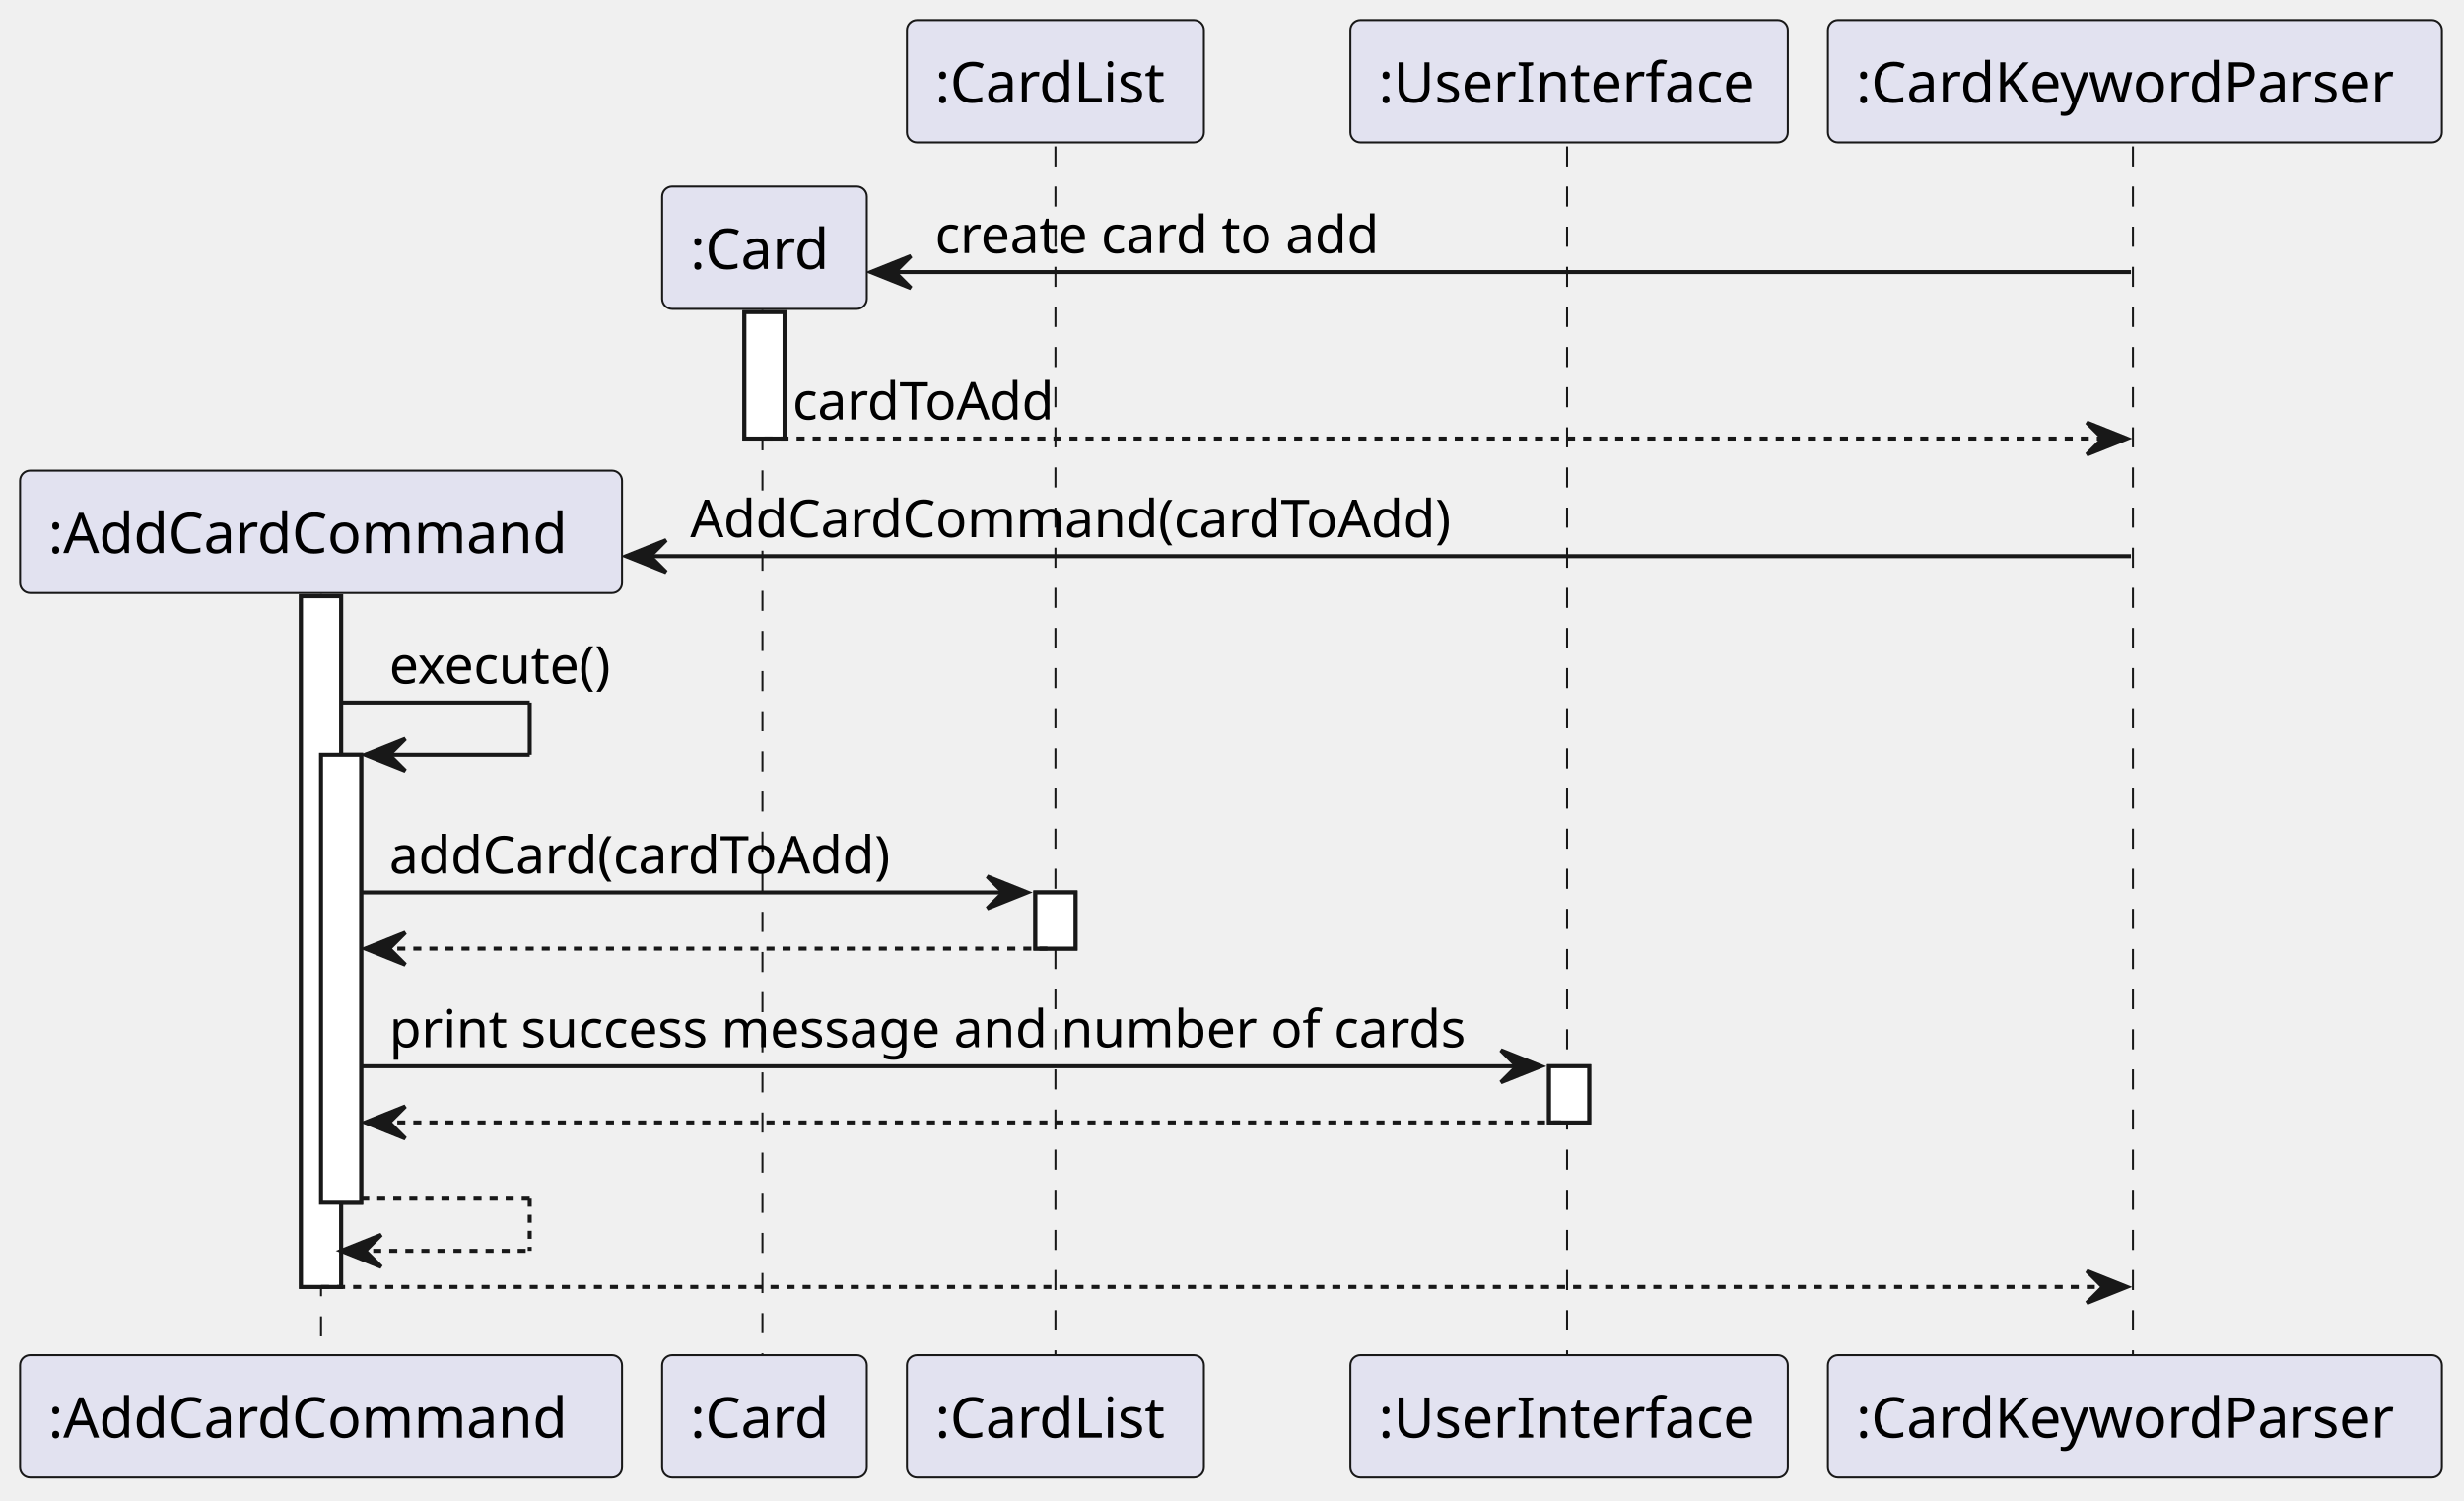
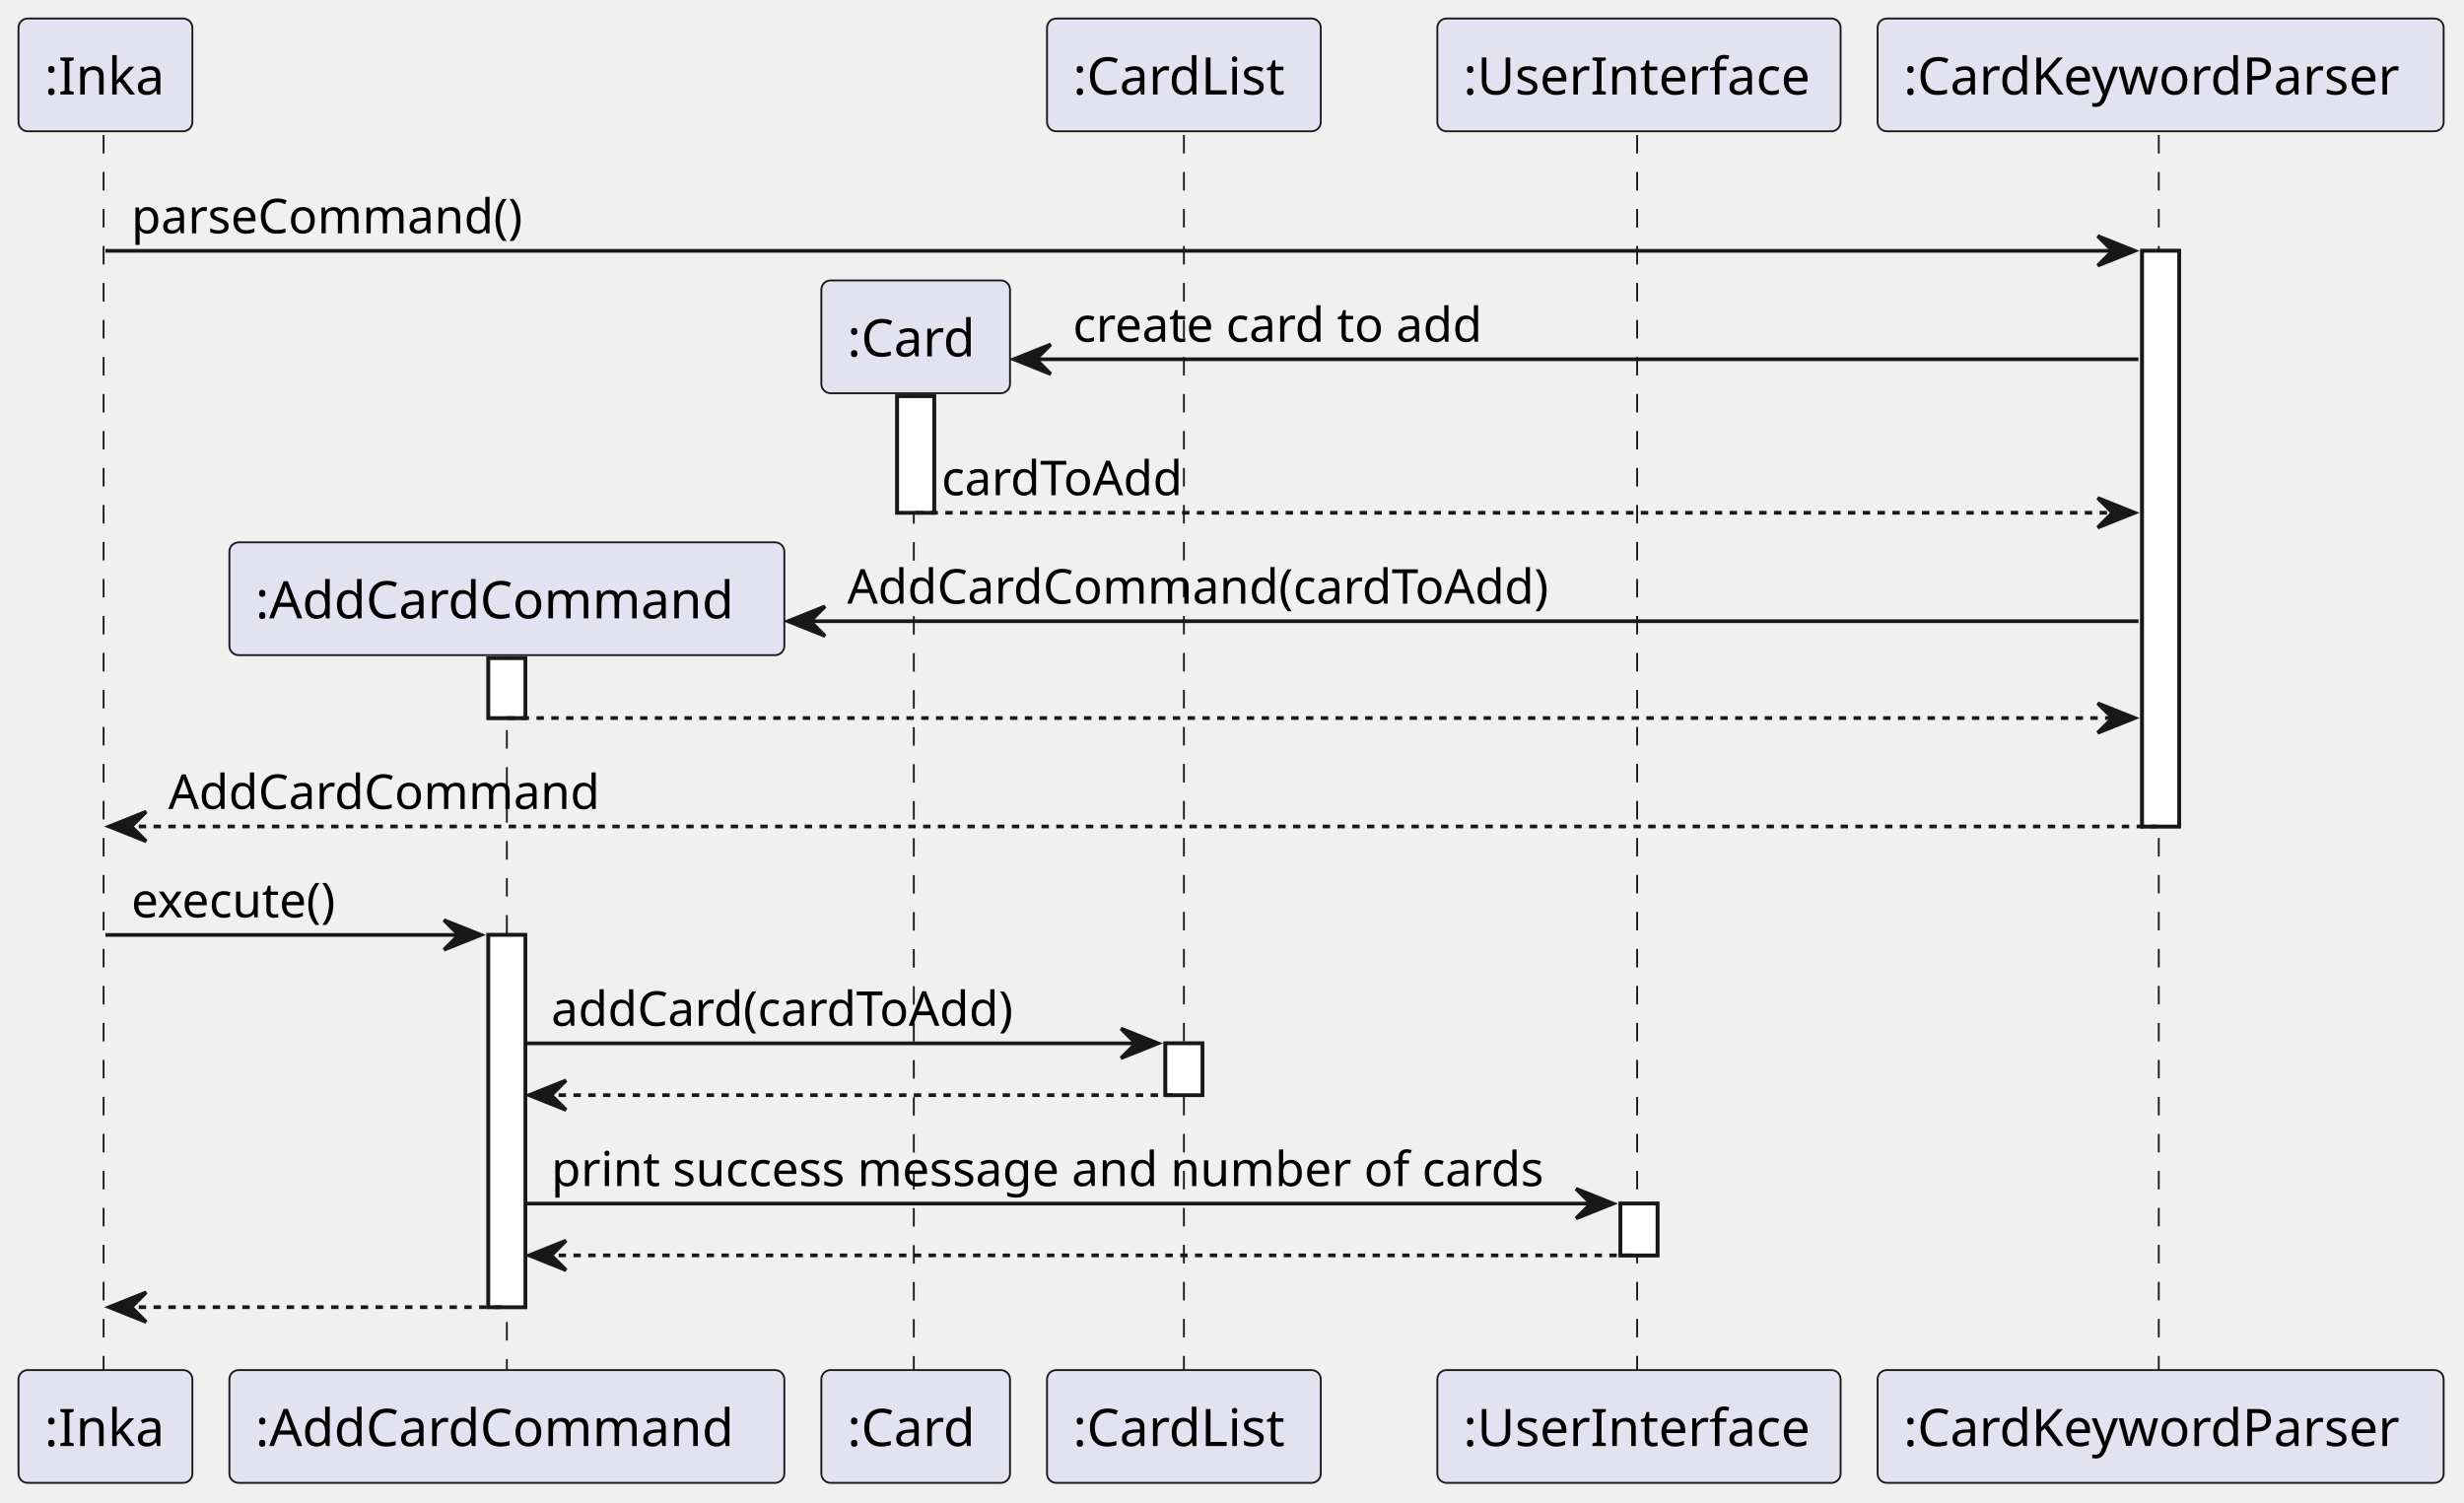
- <svg xmlns="http://www.w3.org/2000/svg" contentStyleType="text/css" height="374px" preserveAspectRatio="none" style="width:614px;height:374px;background:#FFFFFF;" version="1.1" viewBox="0 0 614 374" width="614px" zoomAndPan="magnify">
+ <svg xmlns="http://www.w3.org/2000/svg" contentStyleType="text/css" height="406px" preserveAspectRatio="none" style="width:666px;height:406px;background:#FFFFFF;" version="1.1" viewBox="0 0 666 406" width="666px" zoomAndPan="magnify">
  <defs />
  <g>
-     <rect fill="#FFFFFF" height="172.109" style="stroke:#181818;stroke-width:1.0;" width="10" x="75" y="148.598" />
-     <rect fill="#FFFFFF" height="111.621" style="stroke:#181818;stroke-width:1.0;" width="10" x="80" y="188.086" />
-     <rect fill="#FFFFFF" height="31.488" style="stroke:#181818;stroke-width:1.0;" width="10" x="185.5" y="77.799" />
-     <rect fill="#FFFFFF" height="14" style="stroke:#181818;stroke-width:1.0;" width="10" x="258" y="222.397" />
-     <rect fill="#FFFFFF" height="14" style="stroke:#181818;stroke-width:1.0;" width="10" x="386" y="265.707" />
-     <line style="stroke:#181818;stroke-width:0.5;stroke-dasharray:5.0,5.0;" x1="80" x2="80" y1="148.031" y2="338.707" />
-     <line style="stroke:#181818;stroke-width:0.5;stroke-dasharray:5.0,5.0;" x1="190" x2="190" y1="77.232" y2="338.707" />
-     <line style="stroke:#181818;stroke-width:0.5;stroke-dasharray:5.0,5.0;" x1="263" x2="263" y1="36.488" y2="338.707" />
-     <line style="stroke:#181818;stroke-width:0.5;stroke-dasharray:5.0,5.0;" x1="390.5" x2="390.5" y1="36.488" y2="338.707" />
-     <line style="stroke:#181818;stroke-width:0.5;stroke-dasharray:5.0,5.0;" x1="531.5" x2="531.5" y1="36.488" y2="338.707" />
-     <rect fill="#E2E2F0" height="30.488" rx="2.5" ry="2.5" style="stroke:#181818;stroke-width:0.5;" width="150" x="5" y="337.707" />
-     <text fill="#000000" font-family="sans-serif" font-size="14" lengthAdjust="spacing" textLength="136" x="12" y="358.242">:AddCardCommand</text>
-     <rect fill="#E2E2F0" height="30.488" rx="2.5" ry="2.5" style="stroke:#181818;stroke-width:0.5;" width="51" x="165" y="337.707" />
-     <text fill="#000000" font-family="sans-serif" font-size="14" lengthAdjust="spacing" textLength="37" x="172" y="358.242">:Card</text>
-     <rect fill="#E2E2F0" height="30.488" rx="2.5" ry="2.5" style="stroke:#181818;stroke-width:0.5;" width="74" x="226" y="5" />
-     <text fill="#000000" font-family="sans-serif" font-size="14" lengthAdjust="spacing" textLength="60" x="233" y="25.535">:CardList</text>
-     <rect fill="#E2E2F0" height="30.488" rx="2.5" ry="2.5" style="stroke:#181818;stroke-width:0.5;" width="74" x="226" y="337.707" />
-     <text fill="#000000" font-family="sans-serif" font-size="14" lengthAdjust="spacing" textLength="60" x="233" y="358.242">:CardList</text>
-     <rect fill="#E2E2F0" height="30.488" rx="2.5" ry="2.5" style="stroke:#181818;stroke-width:0.5;" width="109" x="336.5" y="5" />
-     <text fill="#000000" font-family="sans-serif" font-size="14" lengthAdjust="spacing" textLength="95" x="343.5" y="25.535">:UserInterface</text>
-     <rect fill="#E2E2F0" height="30.488" rx="2.5" ry="2.5" style="stroke:#181818;stroke-width:0.5;" width="109" x="336.5" y="337.707" />
-     <text fill="#000000" font-family="sans-serif" font-size="14" lengthAdjust="spacing" textLength="95" x="343.5" y="358.242">:UserInterface</text>
-     <rect fill="#E2E2F0" height="30.488" rx="2.5" ry="2.5" style="stroke:#181818;stroke-width:0.5;" width="153" x="455.5" y="5" />
-     <text fill="#000000" font-family="sans-serif" font-size="14" lengthAdjust="spacing" textLength="139" x="462.5" y="25.535">:CardKeywordParser</text>
-     <rect fill="#E2E2F0" height="30.488" rx="2.5" ry="2.5" style="stroke:#181818;stroke-width:0.5;" width="153" x="455.5" y="337.707" />
-     <text fill="#000000" font-family="sans-serif" font-size="14" lengthAdjust="spacing" textLength="139" x="462.5" y="358.242">:CardKeywordParser</text>
-     <rect fill="#FFFFFF" height="172.109" style="stroke:#181818;stroke-width:1.0;" width="10" x="75" y="148.598" />
-     <rect fill="#FFFFFF" height="111.621" style="stroke:#181818;stroke-width:1.0;" width="10" x="80" y="188.086" />
-     <rect fill="#FFFFFF" height="31.488" style="stroke:#181818;stroke-width:1.0;" width="10" x="185.5" y="77.799" />
-     <rect fill="#FFFFFF" height="14" style="stroke:#181818;stroke-width:1.0;" width="10" x="258" y="222.397" />
-     <rect fill="#FFFFFF" height="14" style="stroke:#181818;stroke-width:1.0;" width="10" x="386" y="265.707" />
-     <polygon fill="#181818" points="227,63.799,217,67.799,227,71.799,223,67.799" style="stroke:#181818;stroke-width:1.0;" />
-     <line style="stroke:#181818;stroke-width:1.0;" x1="221" x2="531" y1="67.799" y2="67.799" />
-     <text fill="#000000" font-family="sans-serif" font-size="13" lengthAdjust="spacing" textLength="113" x="233" y="63.057">create card to add</text>
-     <rect fill="#E2E2F0" height="30.488" rx="2.5" ry="2.5" style="stroke:#181818;stroke-width:0.5;" width="51" x="165" y="46.488" />
-     <text fill="#000000" font-family="sans-serif" font-size="14" lengthAdjust="spacing" textLength="37" x="172" y="67.023">:Card</text>
-     <polygon fill="#181818" points="520,105.287,530,109.287,520,113.287,524,109.287" style="stroke:#181818;stroke-width:1.0;" />
-     <line style="stroke:#181818;stroke-width:1.0;stroke-dasharray:2.0,2.0;" x1="190.5" x2="526" y1="109.287" y2="109.287" />
-     <text fill="#000000" font-family="sans-serif" font-size="13" lengthAdjust="spacing" textLength="68" x="197.5" y="104.545">cardToAdd</text>
-     <polygon fill="#181818" points="166,134.598,156,138.598,166,142.598,162,138.598" style="stroke:#181818;stroke-width:1.0;" />
-     <line style="stroke:#181818;stroke-width:1.0;" x1="160" x2="531" y1="138.598" y2="138.598" />
-     <text fill="#000000" font-family="sans-serif" font-size="13" lengthAdjust="spacing" textLength="194" x="172" y="133.856">AddCardCommand(cardToAdd)</text>
-     <rect fill="#E2E2F0" height="30.488" rx="2.5" ry="2.5" style="stroke:#181818;stroke-width:0.5;" width="150" x="5" y="117.287" />
-     <text fill="#000000" font-family="sans-serif" font-size="14" lengthAdjust="spacing" textLength="136" x="12" y="137.822">:AddCardCommand</text>
-     <line style="stroke:#181818;stroke-width:1.0;" x1="85" x2="132" y1="175.086" y2="175.086" />
-     <line style="stroke:#181818;stroke-width:1.0;" x1="132" x2="132" y1="175.086" y2="188.086" />
-     <line style="stroke:#181818;stroke-width:1.0;" x1="91" x2="132" y1="188.086" y2="188.086" />
-     <polygon fill="#181818" points="101,184.086,91,188.086,101,192.086,97,188.086" style="stroke:#181818;stroke-width:1.0;" />
-     <text fill="#000000" font-family="sans-serif" font-size="13" lengthAdjust="spacing" textLength="57" x="97" y="170.344">execute()</text>
-     <polygon fill="#181818" points="246,218.397,256,222.397,246,226.397,250,222.397" style="stroke:#181818;stroke-width:1.0;" />
-     <line style="stroke:#181818;stroke-width:1.0;" x1="90" x2="252" y1="222.397" y2="222.397" />
-     <text fill="#000000" font-family="sans-serif" font-size="13" lengthAdjust="spacing" textLength="128" x="97" y="217.654">addCard(cardToAdd)</text>
-     <polygon fill="#181818" points="101,232.397,91,236.397,101,240.397,97,236.397" style="stroke:#181818;stroke-width:1.0;" />
-     <line style="stroke:#181818;stroke-width:1.0;stroke-dasharray:2.0,2.0;" x1="95" x2="262" y1="236.397" y2="236.397" />
-     <polygon fill="#181818" points="374,261.707,384,265.707,374,269.707,378,265.707" style="stroke:#181818;stroke-width:1.0;" />
-     <line style="stroke:#181818;stroke-width:1.0;" x1="90" x2="380" y1="265.707" y2="265.707" />
-     <text fill="#000000" font-family="sans-serif" font-size="13" lengthAdjust="spacing" textLength="277" x="97" y="260.965">print success message and number of cards</text>
-     <polygon fill="#181818" points="101,275.707,91,279.707,101,283.707,97,279.707" style="stroke:#181818;stroke-width:1.0;" />
-     <line style="stroke:#181818;stroke-width:1.0;stroke-dasharray:2.0,2.0;" x1="95" x2="390" y1="279.707" y2="279.707" />
-     <line style="stroke:#181818;stroke-width:1.0;stroke-dasharray:2.0,2.0;" x1="90" x2="132" y1="298.707" y2="298.707" />
-     <line style="stroke:#181818;stroke-width:1.0;stroke-dasharray:2.0,2.0;" x1="132" x2="132" y1="298.707" y2="311.707" />
-     <line style="stroke:#181818;stroke-width:1.0;stroke-dasharray:2.0,2.0;" x1="85" x2="132" y1="311.707" y2="311.707" />
-     <polygon fill="#181818" points="95,307.707,85,311.707,95,315.707,91,311.707" style="stroke:#181818;stroke-width:1.0;" />
-     <polygon fill="#181818" points="520,316.707,530,320.707,520,324.707,524,320.707" style="stroke:#181818;stroke-width:1.0;" />
-     <line style="stroke:#181818;stroke-width:1.0;stroke-dasharray:2.0,2.0;" x1="80" x2="526" y1="320.707" y2="320.707" />
+     <rect fill="#FFFFFF" height="16.178" style="stroke:#181818;stroke-width:1.0;" width="10" x="132" y="177.908" />
+     <rect fill="#FFFFFF" height="100.621" style="stroke:#181818;stroke-width:1.0;" width="10" x="132" y="252.707" />
+     <rect fill="#FFFFFF" height="31.488" style="stroke:#181818;stroke-width:1.0;" width="10" x="242.5" y="107.109" />
+     <rect fill="#FFFFFF" height="14" style="stroke:#181818;stroke-width:1.0;" width="10" x="315" y="282.018" />
+     <rect fill="#FFFFFF" height="14" style="stroke:#181818;stroke-width:1.0;" width="10" x="438" y="325.328" />
+     <rect fill="#FFFFFF" height="155.598" style="stroke:#181818;stroke-width:1.0;" width="10" x="579" y="67.799" />
+     <line style="stroke:#181818;stroke-width:0.5;stroke-dasharray:5.0,5.0;" x1="28" x2="28" y1="36.488" y2="371.328" />
+     <line style="stroke:#181818;stroke-width:0.5;stroke-dasharray:5.0,5.0;" x1="137" x2="137" y1="177.342" y2="371.328" />
+     <line style="stroke:#181818;stroke-width:0.5;stroke-dasharray:5.0,5.0;" x1="247" x2="247" y1="106.543" y2="371.328" />
+     <line style="stroke:#181818;stroke-width:0.5;stroke-dasharray:5.0,5.0;" x1="320" x2="320" y1="36.488" y2="371.328" />
+     <line style="stroke:#181818;stroke-width:0.5;stroke-dasharray:5.0,5.0;" x1="442.5" x2="442.5" y1="36.488" y2="371.328" />
+     <line style="stroke:#181818;stroke-width:0.5;stroke-dasharray:5.0,5.0;" x1="583.5" x2="583.5" y1="36.488" y2="371.328" />
+     <rect fill="#E2E2F0" height="30.488" rx="2.5" ry="2.5" style="stroke:#181818;stroke-width:0.5;" width="47" x="5" y="5" />
+     <text fill="#000000" font-family="sans-serif" font-size="14" lengthAdjust="spacing" textLength="33" x="12" y="25.535">:Inka</text>
+     <rect fill="#E2E2F0" height="30.488" rx="2.5" ry="2.5" style="stroke:#181818;stroke-width:0.5;" width="47" x="5" y="370.328" />
+     <text fill="#000000" font-family="sans-serif" font-size="14" lengthAdjust="spacing" textLength="33" x="12" y="390.863">:Inka</text>
+     <rect fill="#E2E2F0" height="30.488" rx="2.5" ry="2.5" style="stroke:#181818;stroke-width:0.5;" width="150" x="62" y="370.328" />
+     <text fill="#000000" font-family="sans-serif" font-size="14" lengthAdjust="spacing" textLength="136" x="69" y="390.863">:AddCardCommand</text>
+     <rect fill="#E2E2F0" height="30.488" rx="2.5" ry="2.5" style="stroke:#181818;stroke-width:0.5;" width="51" x="222" y="370.328" />
+     <text fill="#000000" font-family="sans-serif" font-size="14" lengthAdjust="spacing" textLength="37" x="229" y="390.863">:Card</text>
+     <rect fill="#E2E2F0" height="30.488" rx="2.5" ry="2.5" style="stroke:#181818;stroke-width:0.5;" width="74" x="283" y="5" />
+     <text fill="#000000" font-family="sans-serif" font-size="14" lengthAdjust="spacing" textLength="60" x="290" y="25.535">:CardList</text>
+     <rect fill="#E2E2F0" height="30.488" rx="2.5" ry="2.5" style="stroke:#181818;stroke-width:0.5;" width="74" x="283" y="370.328" />
+     <text fill="#000000" font-family="sans-serif" font-size="14" lengthAdjust="spacing" textLength="60" x="290" y="390.863">:CardList</text>
+     <rect fill="#E2E2F0" height="30.488" rx="2.5" ry="2.5" style="stroke:#181818;stroke-width:0.5;" width="109" x="388.5" y="5" />
+     <text fill="#000000" font-family="sans-serif" font-size="14" lengthAdjust="spacing" textLength="95" x="395.5" y="25.535">:UserInterface</text>
+     <rect fill="#E2E2F0" height="30.488" rx="2.5" ry="2.5" style="stroke:#181818;stroke-width:0.5;" width="109" x="388.5" y="370.328" />
+     <text fill="#000000" font-family="sans-serif" font-size="14" lengthAdjust="spacing" textLength="95" x="395.5" y="390.863">:UserInterface</text>
+     <rect fill="#E2E2F0" height="30.488" rx="2.5" ry="2.5" style="stroke:#181818;stroke-width:0.5;" width="153" x="507.5" y="5" />
+     <text fill="#000000" font-family="sans-serif" font-size="14" lengthAdjust="spacing" textLength="139" x="514.5" y="25.535">:CardKeywordParser</text>
+     <rect fill="#E2E2F0" height="30.488" rx="2.5" ry="2.5" style="stroke:#181818;stroke-width:0.5;" width="153" x="507.5" y="370.328" />
+     <text fill="#000000" font-family="sans-serif" font-size="14" lengthAdjust="spacing" textLength="139" x="514.5" y="390.863">:CardKeywordParser</text>
+     <rect fill="#FFFFFF" height="16.178" style="stroke:#181818;stroke-width:1.0;" width="10" x="132" y="177.908" />
+     <rect fill="#FFFFFF" height="100.621" style="stroke:#181818;stroke-width:1.0;" width="10" x="132" y="252.707" />
+     <rect fill="#FFFFFF" height="31.488" style="stroke:#181818;stroke-width:1.0;" width="10" x="242.5" y="107.109" />
+     <rect fill="#FFFFFF" height="14" style="stroke:#181818;stroke-width:1.0;" width="10" x="315" y="282.018" />
+     <rect fill="#FFFFFF" height="14" style="stroke:#181818;stroke-width:1.0;" width="10" x="438" y="325.328" />
+     <rect fill="#FFFFFF" height="155.598" style="stroke:#181818;stroke-width:1.0;" width="10" x="579" y="67.799" />
+     <polygon fill="#181818" points="567,63.799,577,67.799,567,71.799,571,67.799" style="stroke:#181818;stroke-width:1.0;" />
+     <line style="stroke:#181818;stroke-width:1.0;" x1="28.5" x2="573" y1="67.799" y2="67.799" />
+     <text fill="#000000" font-family="sans-serif" font-size="13" lengthAdjust="spacing" textLength="106" x="35.5" y="63.057">parseCommand()</text>
+     <polygon fill="#181818" points="284,93.109,274,97.109,284,101.109,280,97.109" style="stroke:#181818;stroke-width:1.0;" />
+     <line style="stroke:#181818;stroke-width:1.0;" x1="278" x2="578" y1="97.109" y2="97.109" />
+     <text fill="#000000" font-family="sans-serif" font-size="13" lengthAdjust="spacing" textLength="113" x="290" y="92.367">create card to add</text>
+     <rect fill="#E2E2F0" height="30.488" rx="2.5" ry="2.5" style="stroke:#181818;stroke-width:0.5;" width="51" x="222" y="75.799" />
+     <text fill="#000000" font-family="sans-serif" font-size="14" lengthAdjust="spacing" textLength="37" x="229" y="96.334">:Card</text>
+     <polygon fill="#181818" points="567,134.598,577,138.598,567,142.598,571,138.598" style="stroke:#181818;stroke-width:1.0;" />
+     <line style="stroke:#181818;stroke-width:1.0;stroke-dasharray:2.0,2.0;" x1="247.5" x2="573" y1="138.598" y2="138.598" />
+     <text fill="#000000" font-family="sans-serif" font-size="13" lengthAdjust="spacing" textLength="68" x="254.5" y="133.856">cardToAdd</text>
+     <polygon fill="#181818" points="223,163.908,213,167.908,223,171.908,219,167.908" style="stroke:#181818;stroke-width:1.0;" />
+     <line style="stroke:#181818;stroke-width:1.0;" x1="217" x2="578" y1="167.908" y2="167.908" />
+     <text fill="#000000" font-family="sans-serif" font-size="13" lengthAdjust="spacing" textLength="194" x="229" y="163.166">AddCardCommand(cardToAdd)</text>
+     <rect fill="#E2E2F0" height="30.488" rx="2.5" ry="2.5" style="stroke:#181818;stroke-width:0.5;" width="150" x="62" y="146.598" />
+     <text fill="#000000" font-family="sans-serif" font-size="14" lengthAdjust="spacing" textLength="136" x="69" y="167.133">:AddCardCommand</text>
+     <polygon fill="#181818" points="567,190.086,577,194.086,567,198.086,571,194.086" style="stroke:#181818;stroke-width:1.0;" />
+     <line style="stroke:#181818;stroke-width:1.0;stroke-dasharray:2.0,2.0;" x1="137" x2="573" y1="194.086" y2="194.086" />
+     <polygon fill="#181818" points="39.5,219.397,29.5,223.397,39.5,227.397,35.5,223.397" style="stroke:#181818;stroke-width:1.0;" />
+     <line style="stroke:#181818;stroke-width:1.0;stroke-dasharray:2.0,2.0;" x1="33.5" x2="583" y1="223.397" y2="223.397" />
+     <text fill="#000000" font-family="sans-serif" font-size="13" lengthAdjust="spacing" textLength="118" x="45.5" y="218.654">AddCardCommand</text>
+     <polygon fill="#181818" points="120,248.707,130,252.707,120,256.707,124,252.707" style="stroke:#181818;stroke-width:1.0;" />
+     <line style="stroke:#181818;stroke-width:1.0;" x1="28.5" x2="126" y1="252.707" y2="252.707" />
+     <text fill="#000000" font-family="sans-serif" font-size="13" lengthAdjust="spacing" textLength="57" x="35.5" y="247.965">execute()</text>
+     <polygon fill="#181818" points="303,278.018,313,282.018,303,286.018,307,282.018" style="stroke:#181818;stroke-width:1.0;" />
+     <line style="stroke:#181818;stroke-width:1.0;" x1="142" x2="309" y1="282.018" y2="282.018" />
+     <text fill="#000000" font-family="sans-serif" font-size="13" lengthAdjust="spacing" textLength="128" x="149" y="277.275">addCard(cardToAdd)</text>
+     <polygon fill="#181818" points="153,292.018,143,296.018,153,300.018,149,296.018" style="stroke:#181818;stroke-width:1.0;" />
+     <line style="stroke:#181818;stroke-width:1.0;stroke-dasharray:2.0,2.0;" x1="147" x2="319" y1="296.018" y2="296.018" />
+     <polygon fill="#181818" points="426,321.328,436,325.328,426,329.328,430,325.328" style="stroke:#181818;stroke-width:1.0;" />
+     <line style="stroke:#181818;stroke-width:1.0;" x1="142" x2="432" y1="325.328" y2="325.328" />
+     <text fill="#000000" font-family="sans-serif" font-size="13" lengthAdjust="spacing" textLength="277" x="149" y="320.586">print success message and number of cards</text>
+     <polygon fill="#181818" points="153,335.328,143,339.328,153,343.328,149,339.328" style="stroke:#181818;stroke-width:1.0;" />
+     <line style="stroke:#181818;stroke-width:1.0;stroke-dasharray:2.0,2.0;" x1="147" x2="442" y1="339.328" y2="339.328" />
+     <polygon fill="#181818" points="39.5,349.328,29.5,353.328,39.5,357.328,35.5,353.328" style="stroke:#181818;stroke-width:1.0;" />
+     <line style="stroke:#181818;stroke-width:1.0;stroke-dasharray:2.0,2.0;" x1="33.5" x2="136" y1="353.328" y2="353.328" />
  </g>
</svg>
